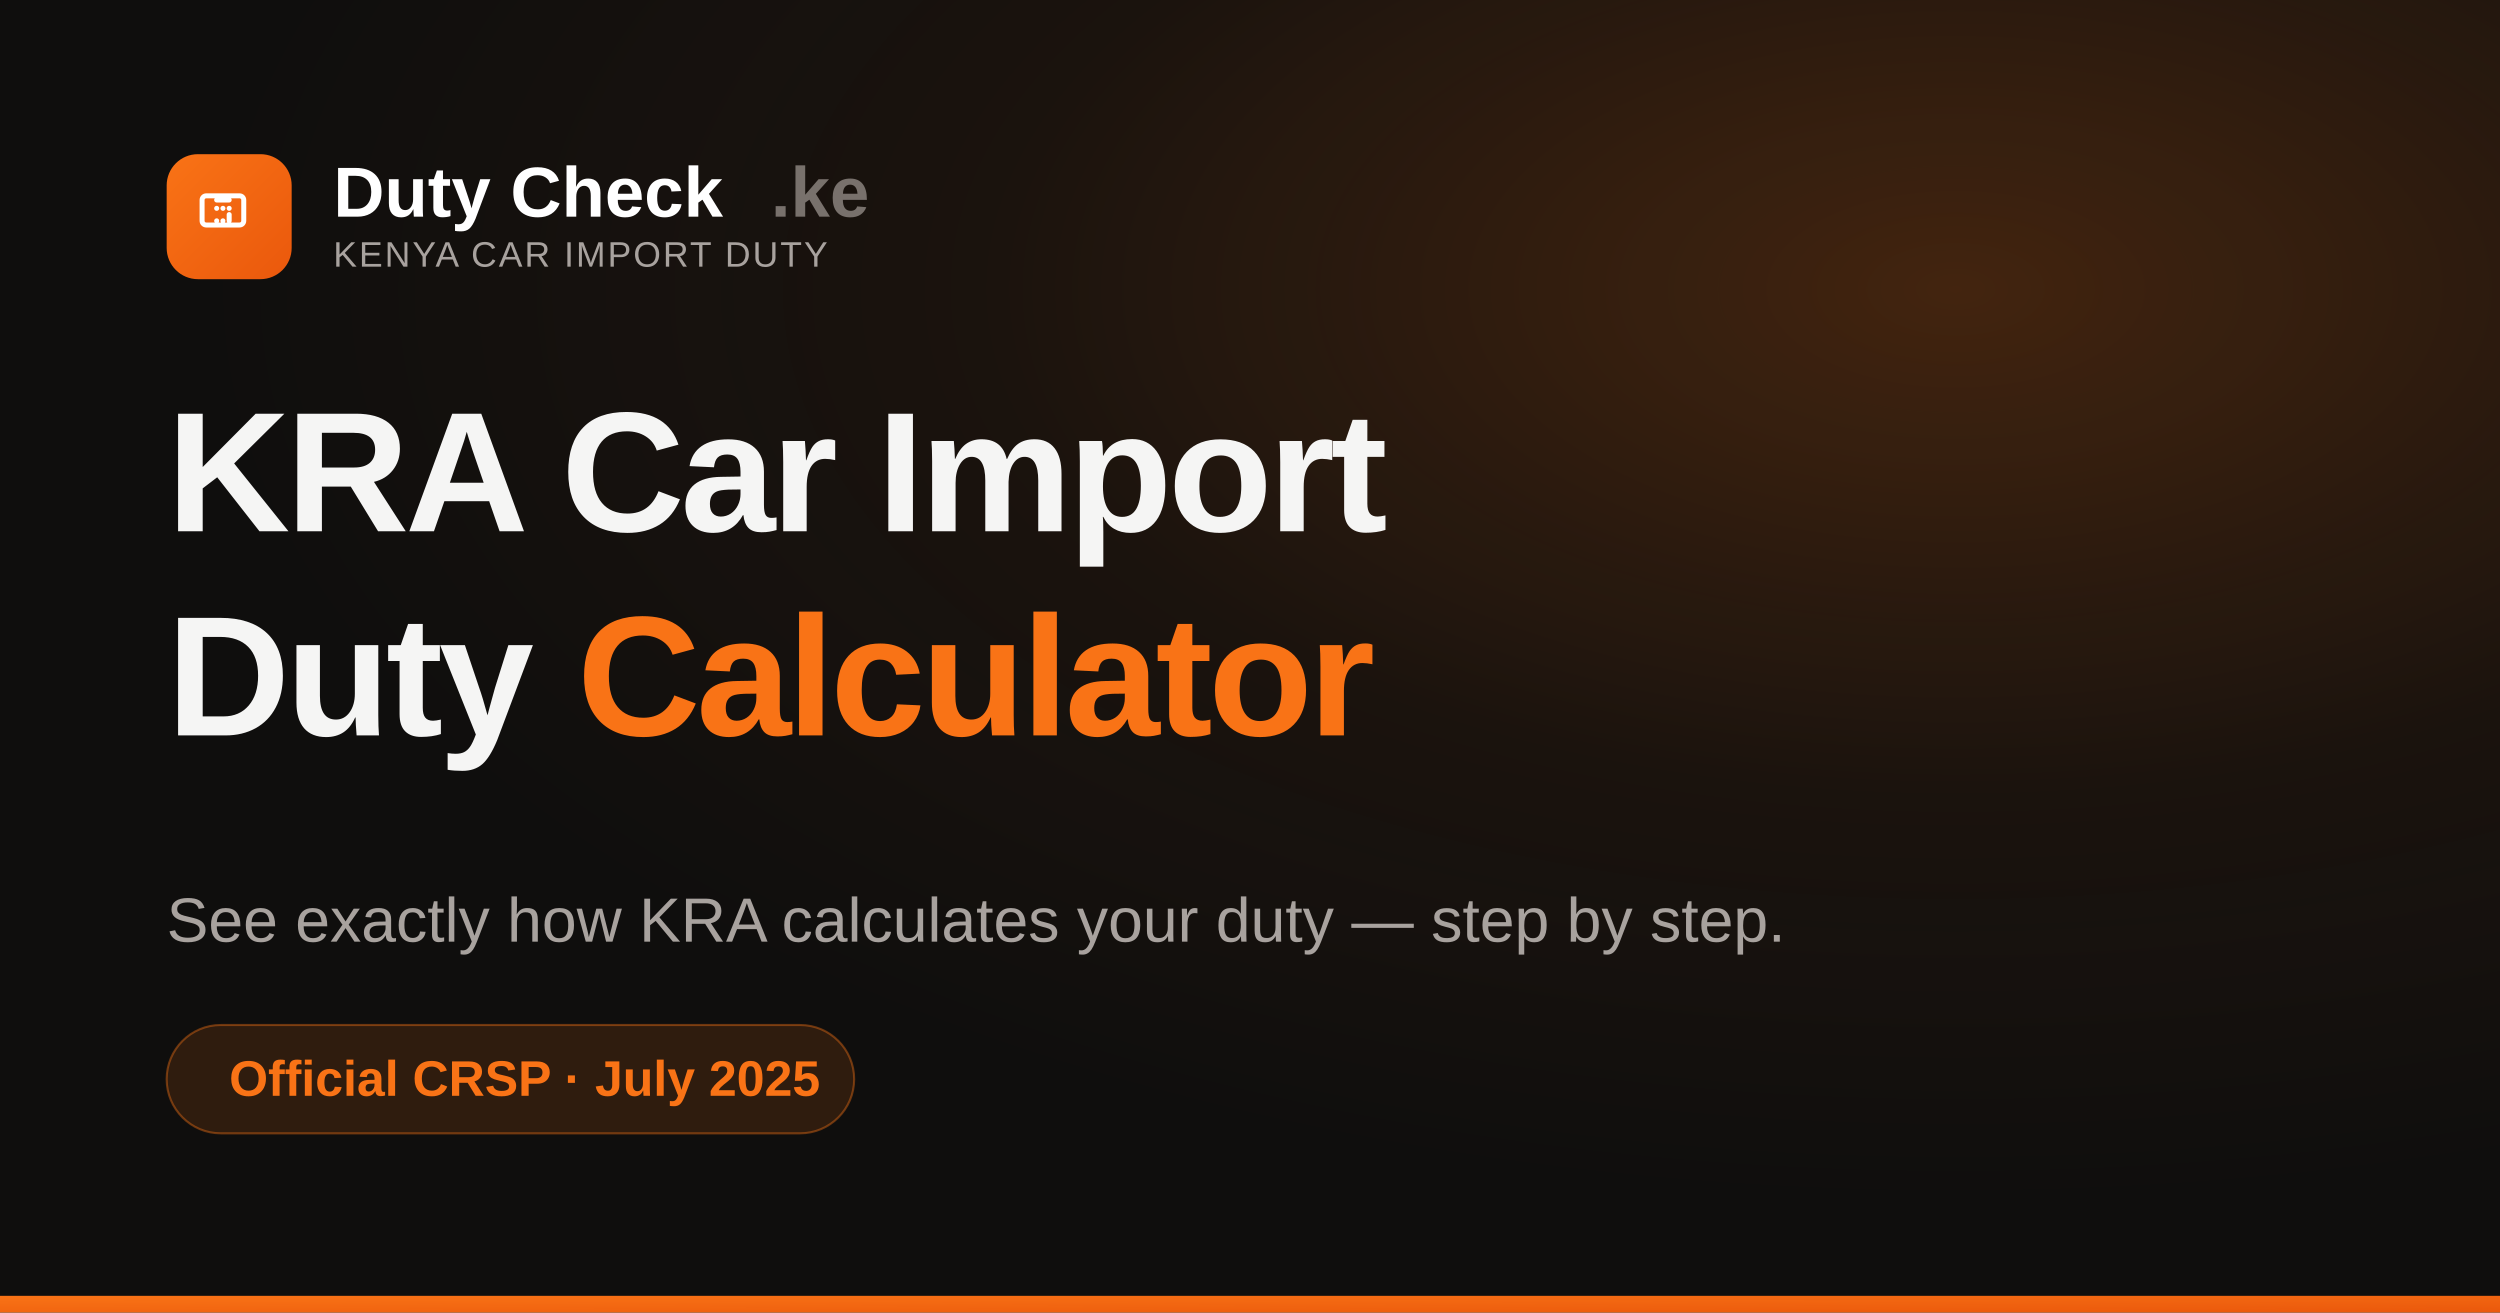
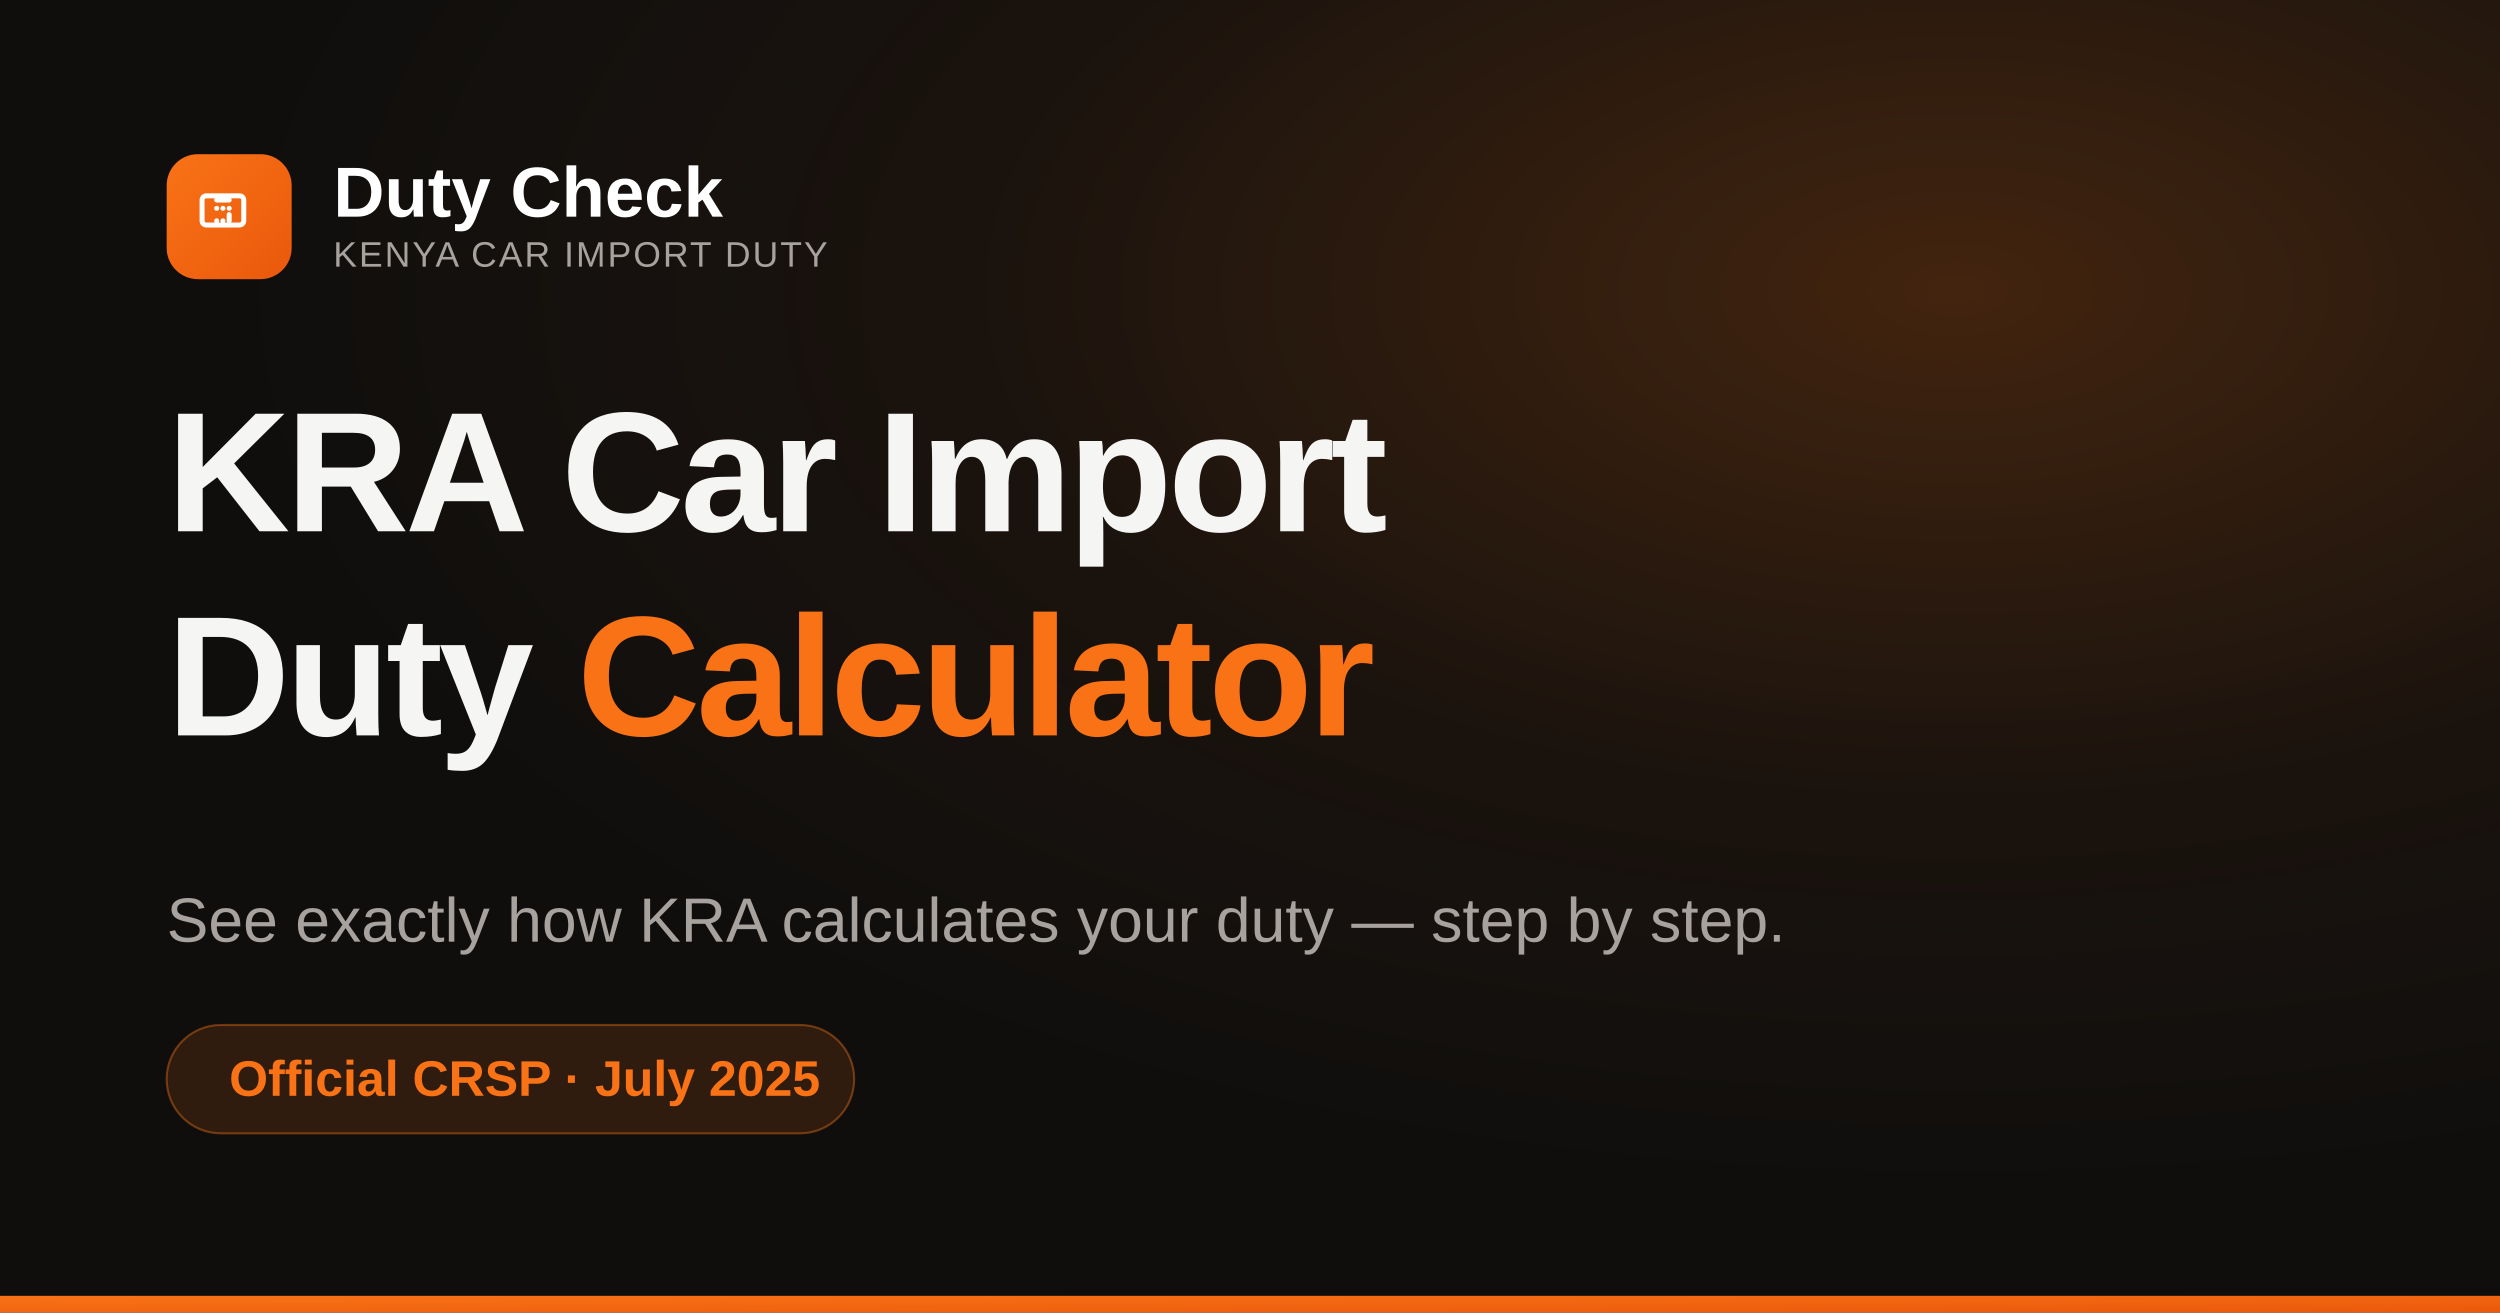
<svg xmlns="http://www.w3.org/2000/svg" width="1200" height="630" viewBox="0 0 1200 630">
  <defs>
    <radialGradient id="glow" cx="78%" cy="22%" r="70%">
      <stop offset="0%" stop-color="#f97316" stop-opacity="0.22" />
      <stop offset="55%" stop-color="#f97316" stop-opacity="0.05" />
      <stop offset="100%" stop-color="#f97316" stop-opacity="0" />
    </radialGradient>
    <linearGradient id="amber" x1="0" y1="0" x2="1" y2="1">
      <stop offset="0%" stop-color="#f97316" />
      <stop offset="100%" stop-color="#ea580c" />
    </linearGradient>
  </defs>
  <rect width="1200" height="630" fill="#0f0e0d" />
  <rect width="1200" height="630" fill="url(#glow)" />
  <g transform="translate(80,74)">
    <rect width="60" height="60" rx="15" fill="url(#amber)" />
    <g transform="translate(15,15)" fill="none" stroke="#ffffff" stroke-width="2.4" stroke-linecap="round" stroke-linejoin="round">
      <path d="M9 7h6m0 10v-3m-3 3h.01M9 17h.01M9 11h.01M12 11h.01M15 11h.01M4 19h16a2 2 0 002-2V7a2 2 0 00-2-2H4a2 2 0 00-2 2v10a2 2 0 002 2z" />
    </g>
    <text x="80" y="30" font-family="Arial, Helvetica, sans-serif" font-size="34" font-weight="700" fill="#ffffff">Duty Check</text>
-     <text x="290" y="30" font-family="Arial, Helvetica, sans-serif" font-size="34" font-weight="700" fill="#78716c">.ke</text>
    <text x="80" y="54" font-family="Arial, Helvetica, sans-serif" font-size="17" font-weight="500" fill="#a8a29e" letter-spacing="1">KENYA CAR IMPORT DUTY</text>
  </g>
  <g transform="translate(80,255)" font-family="Arial, Helvetica, sans-serif" fill="#f5f5f4">
    <text x="0" y="0" font-size="82" font-weight="800" letter-spacing="-2">KRA Car Import</text>
    <text x="0" y="98" font-size="82" font-weight="800" letter-spacing="-2">Duty <tspan fill="#f97316">Calculator</tspan>
    </text>
  </g>
  <text x="80" y="452" font-family="Arial, Helvetica, sans-serif" font-size="30" font-weight="500" fill="#a8a29e">
    See exactly how KRA calculates your duty — step by step.
  </text>
  <g transform="translate(80,492)">
    <rect width="330" height="52" rx="26" fill="#f97316" fill-opacity="0.14" stroke="#f97316" stroke-opacity="0.4" />
    <text x="30" y="34" font-family="Arial, Helvetica, sans-serif" font-size="24" font-weight="700" fill="#f97316">Official CRSP · July 2025</text>
  </g>
  <rect x="0" y="622" width="1200" height="8" fill="url(#amber)" />
</svg>
